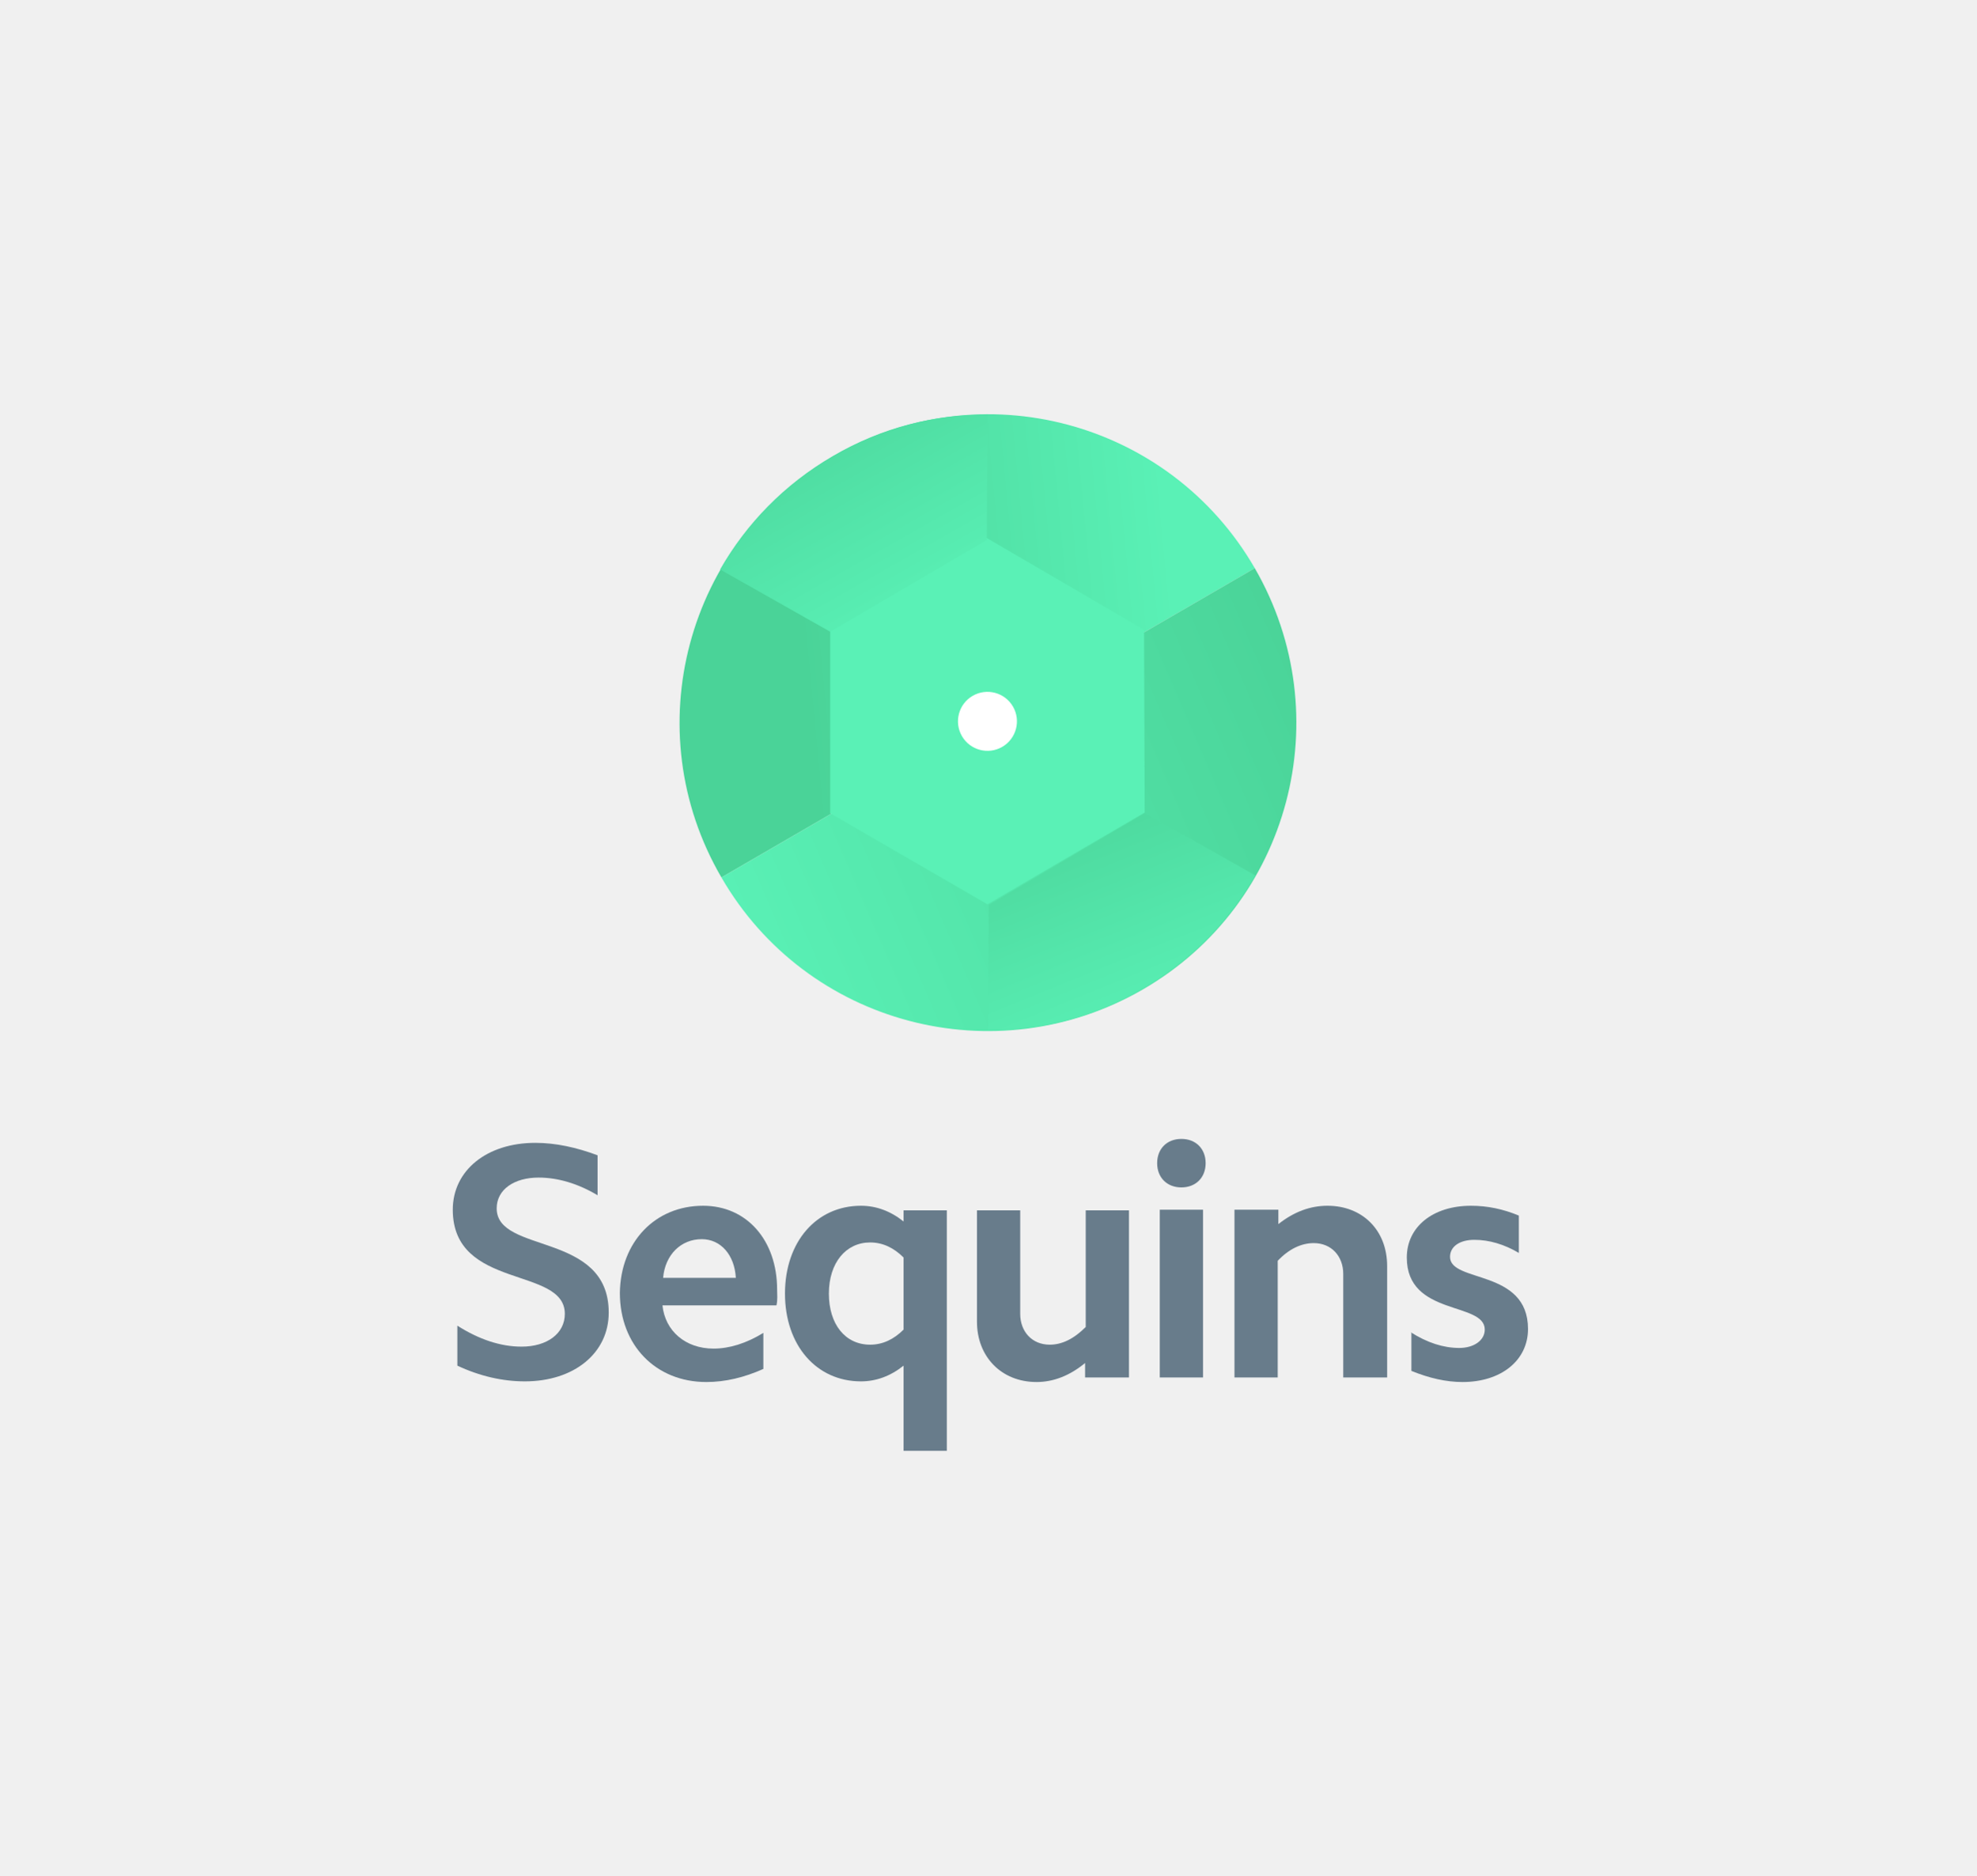
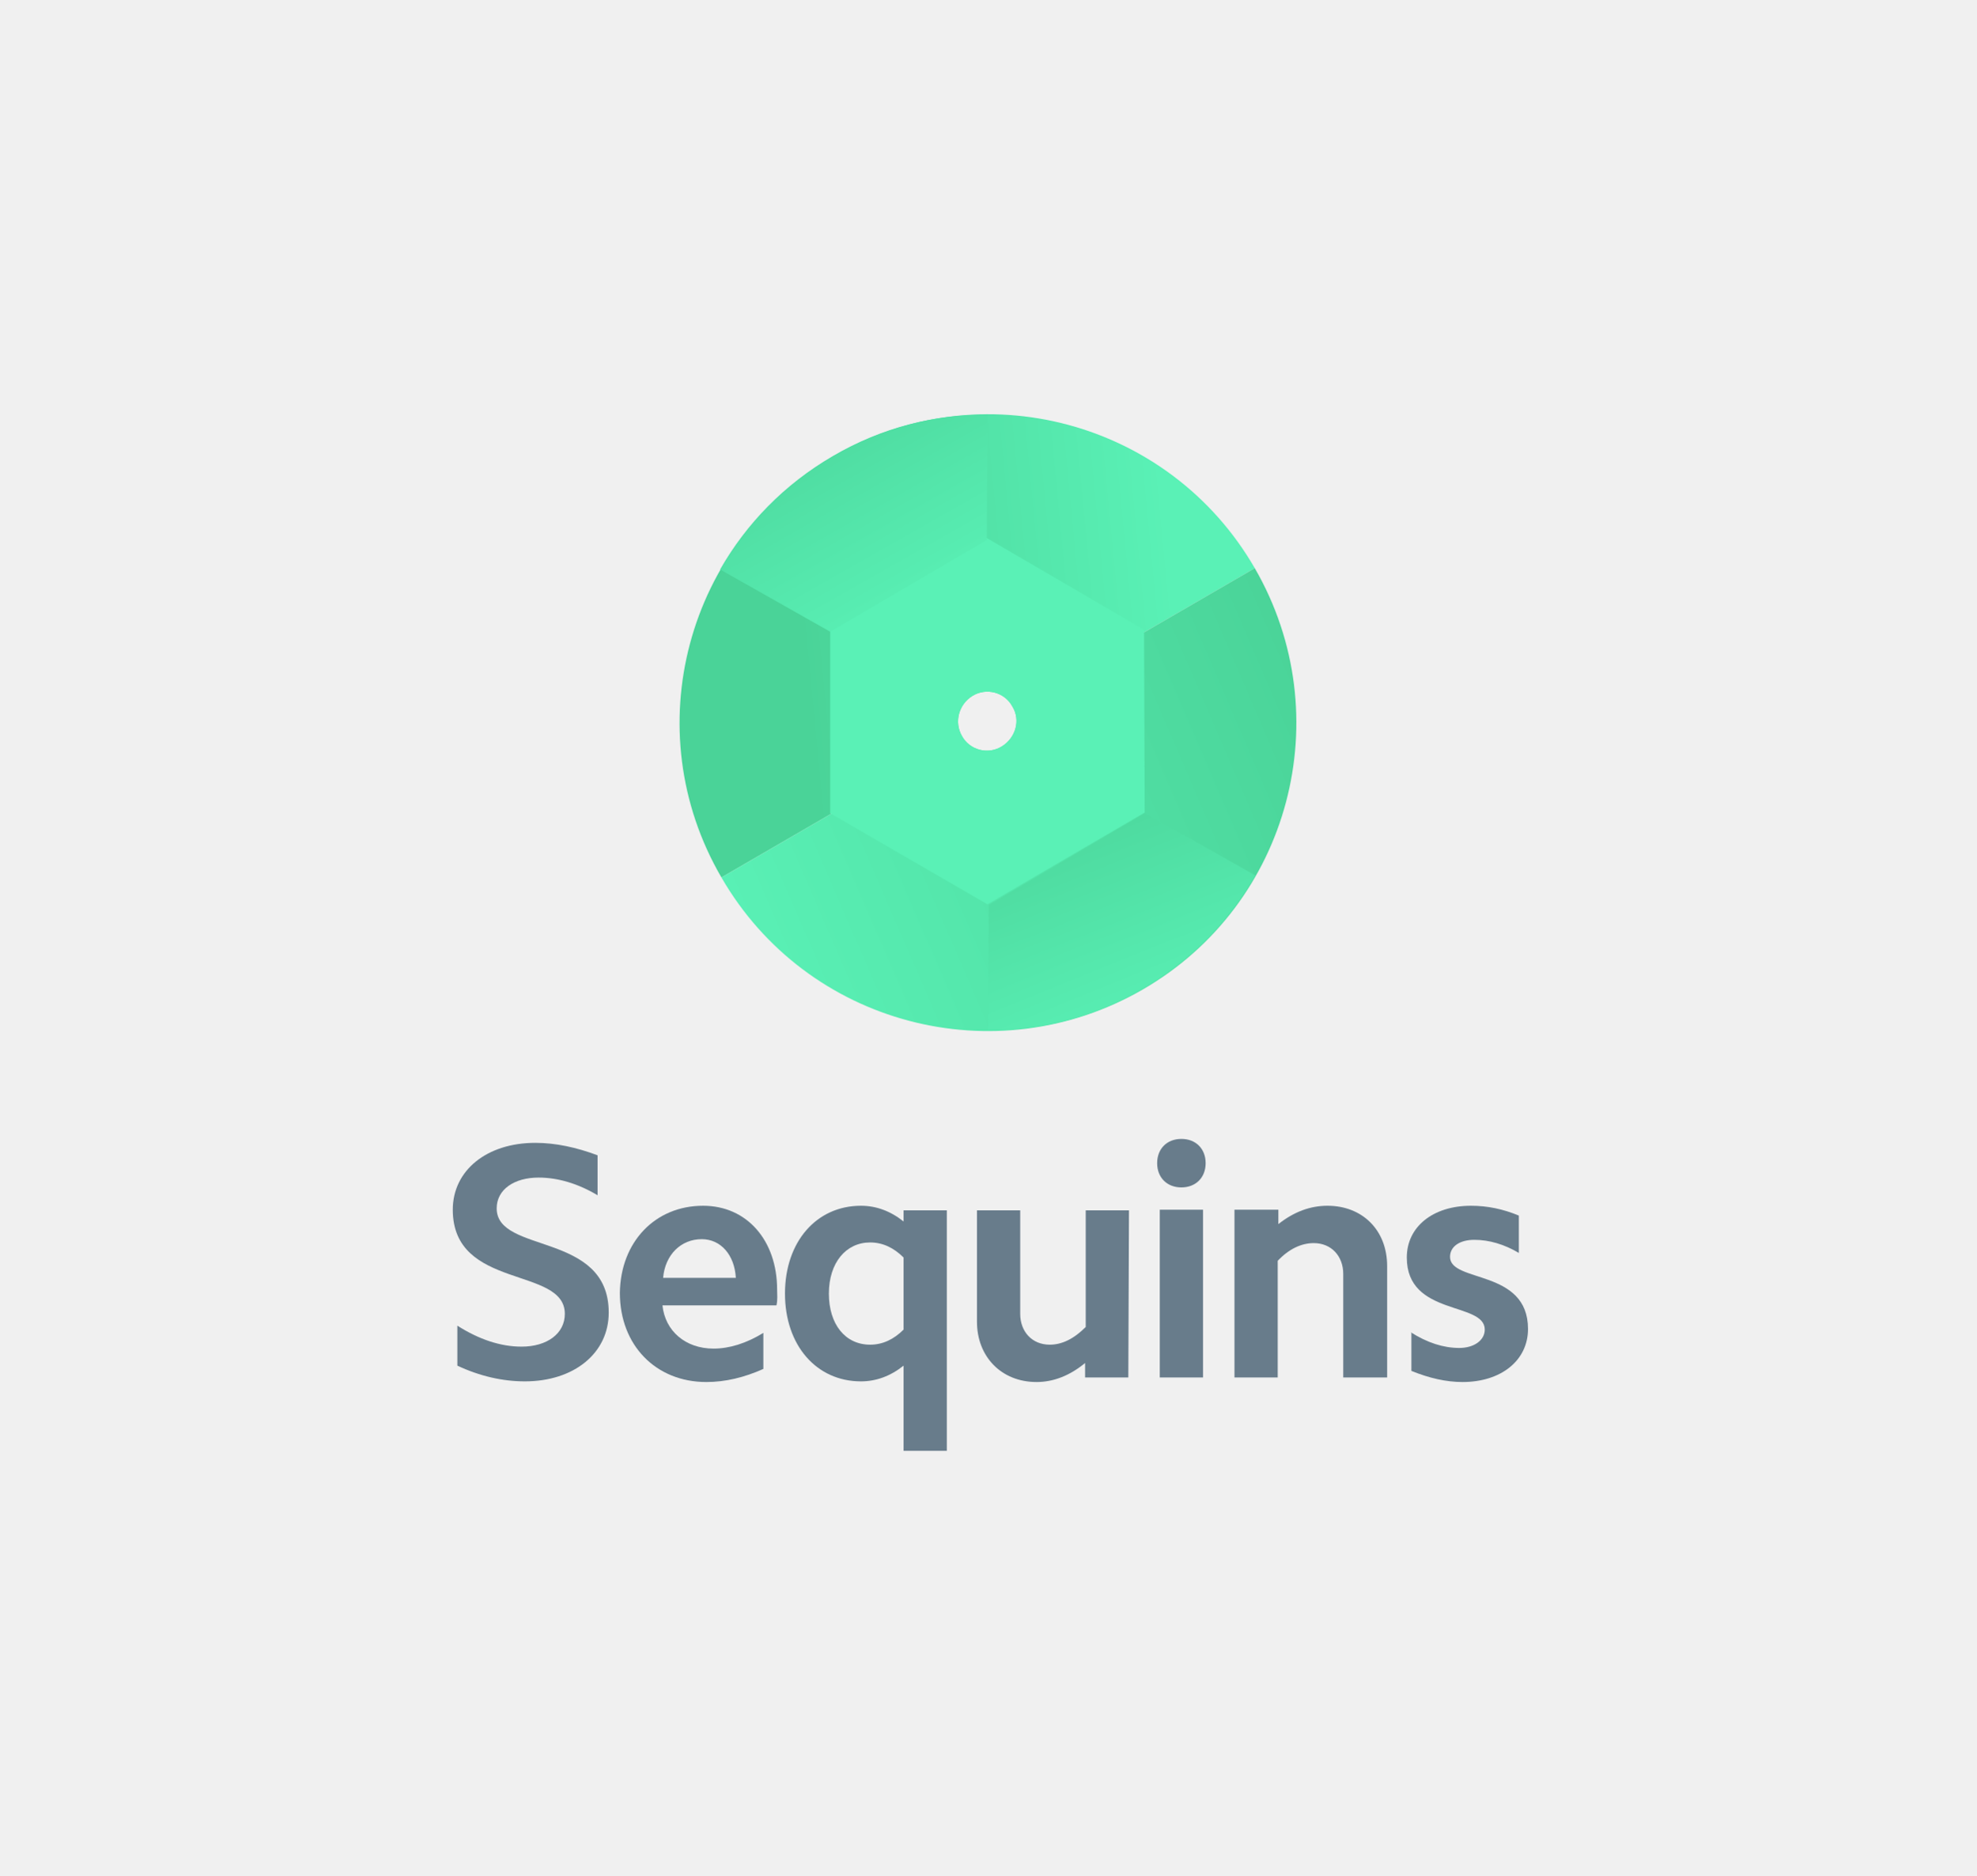
- <svg xmlns="http://www.w3.org/2000/svg" version="1.1" x="0px" y="0px" viewBox="0 0 301.6 286.2" style="enable-background:new 0 0 301.6 286.2;" xml:space="preserve">
+ <svg xmlns="http://www.w3.org/2000/svg" xmlns:xlink="http://www.w3.org/1999/xlink" version="1.1" x="0px" y="0px" viewBox="-488 257.8 301.6 286.2" style="enable-background:new -488 257.8 301.6 286.2;" xml:space="preserve">
  <style type="text/css">
- 	.st0{fill:url(#SVGID_1_);}
- 	.st1{fill:url(#SVGID_2_);}
- 	.st2{fill:#5AF1B6;}
- 	.st3{fill:#FFFFFF;}
- 	.st4{fill:#A8A8A8;}
- 	.st5{fill:url(#SVGID_3_);}
- 	.st6{fill:url(#SVGID_4_);}
- 	.st7{fill:#687C8B;}
+ 	.st0{fill:#687C8B;}
+ 	.st1{clip-path:url(#SVGID_2_);}
+ 	.st2{fill:url(#SVGID_3_);}
+ 	.st3{fill:url(#SVGID_4_);}
+ 	.st4{fill:#5AF1B6;}
+ 	.st5{fill:#A8A8A8;}
+ 	.st6{fill:url(#SVGID_5_);}
+ 	.st7{fill:url(#SVGID_6_);}
</style>
-   <g id="Layer_1">
+   <g id="Layer_3">
    <g>
-       <linearGradient id="SVGID_1_" gradientUnits="userSpaceOnUse" x1="402.885" y1="-1034.333" x2="378.951" y2="-982.062" gradientTransform="matrix(-0.5014 -0.8652 0.8652 -0.5014 1219.227 -70.7688)">
-         <stop offset="0" style="stop-color:#4AD398" />
-         <stop offset="1" style="stop-color:#5AF1B6" />
-       </linearGradient>
-       <path class="st0" d="M191.5,86.7c-13-22.5-41.8-30.2-64.3-17.1s-30.2,41.8-17.1,64.3L191.5,86.7z" />
-       <linearGradient id="SVGID_2_" gradientUnits="userSpaceOnUse" x1="352.488" y1="-968.111" x2="364.384" y2="-1067.327" gradientTransform="matrix(-0.5014 -0.8652 0.8652 -0.5014 1219.227 -70.7688)">
-         <stop offset="0" style="stop-color:#4AD398" />
-         <stop offset="1" style="stop-color:#5AF1B6" />
-       </linearGradient>
-       <path class="st1" d="M191.5,86.7c13,22.5,5.4,51.3-17.1,64.3s-51.3,5.4-64.3-17.1L191.5,86.7z" />
-       <polygon class="st2" points="150.7,138 126.7,124.1 126.7,96.1 150.6,82.1 174.6,96.1 174.7,124   " />
-       <ellipse transform="matrix(0.8652 -0.5014 0.5014 0.8652 -34.8881 90.3793)" class="st3" cx="150.7" cy="110.1" rx="4.5" ry="4.5" />
-       <path class="st4" d="M150.6,82.1" />
-       <linearGradient id="SVGID_3_" gradientUnits="userSpaceOnUse" x1="441.976" y1="-1015.015" x2="397.532" y2="-1015.435" gradientTransform="matrix(-0.5014 -0.8652 0.8652 -0.5014 1219.227 -70.7688)">
-         <stop offset="0" style="stop-color:#4AD398" />
-         <stop offset="1" style="stop-color:#5AF1B6" />
-       </linearGradient>
-       <path class="st5" d="M127.1,69.6c-7.4,4.3-13.2,10.3-17.2,17.3l16.8,9.5l23.9-14l0.1-19.1C142.8,63.2,134.6,65.2,127.1,69.6z" />
-       <linearGradient id="SVGID_4_" gradientUnits="userSpaceOnUse" x1="367.712" y1="-1011.141" x2="325.455" y2="-1017.092" gradientTransform="matrix(-0.5014 -0.8652 0.8652 -0.5014 1219.227 -70.7688)">
-         <stop offset="0" style="stop-color:#4AD398" />
-         <stop offset="1" style="stop-color:#5AF1B6" />
-       </linearGradient>
-       <path class="st6" d="M174.4,150.9c7.4-4.3,13.2-10.3,17.2-17.3l-16.8-9.5l-23.9,14l-0.1,19.1C158.7,157.3,166.9,155.3,174.4,150.9    z" />
-       <path class="st4" d="M109.9,133.7" />
-     </g>
-     <g>
-       <path class="st7" d="M69.8,202.3c3.3,2.1,6.6,3.2,9.8,3.2c3.9,0,6.6-2,6.6-5c0-7.3-17.1-3.6-17.1-15.9c0-6,5.2-10.2,12.6-10.2    c3.1,0,6.3,0.7,9.5,1.9v6.1c-3-1.8-6.1-2.7-9-2.7c-3.7,0-6.4,1.8-6.4,4.7c0,7,17.1,3.5,17.1,15.9c0,6.2-5.3,10.5-12.8,10.5    c-3.4,0-6.9-0.8-10.3-2.4V202.3z" />
-       <path class="st7" d="M107.3,184c6.7,0,11.3,5.3,11.3,12.8c0,0.8,0.1,1.5-0.1,2.4h-17.4c0.4,3.9,3.5,6.6,7.8,6.6    c2.4,0,5-0.8,7.6-2.4v5.5c-2.9,1.3-5.8,2-8.7,2c-7.7,0-13.2-5.6-13.2-13.6C94.7,189.5,100,184,107.3,184z M112.3,195    c-0.2-3.5-2.3-5.9-5.2-5.9c-3.2,0-5.6,2.4-5.9,5.9H112.3z" />
-       <path class="st7" d="M144.5,221.4h-6.6v-13c-2,1.6-4.2,2.4-6.5,2.4c-6.8,0-11.6-5.5-11.6-13.4c0-7.9,4.8-13.4,11.6-13.4    c2.3,0,4.5,0.8,6.5,2.4v-1.7h6.6V221.4z M132.8,205.2c1.9,0,3.6-0.8,5.1-2.3v-11c-1.5-1.5-3.2-2.3-5.1-2.3c-3.7,0-6.3,3.1-6.3,7.8    C126.5,202.1,129,205.2,132.8,205.2z" />
-       <path class="st7" d="M172.2,210.2h-6.6V208c-2.3,1.9-4.8,2.9-7.4,2.9c-5.4,0-9.1-3.9-9.1-9.2v-17h6.6v15.8c0,2.7,1.8,4.7,4.5,4.7    c1.9,0,3.7-0.9,5.5-2.7v-17.8h6.6V210.2z" />
-       <path class="st7" d="M180.3,173.8c2.2,0,3.7,1.5,3.7,3.7s-1.5,3.7-3.7,3.7c-2.2,0-3.7-1.5-3.7-3.7S178.1,173.8,180.3,173.8z     M177,184.6h6.6v25.6H177V184.6z" />
-       <path class="st7" d="M188.5,184.6h6.6v2.2c2.4-1.9,4.9-2.8,7.5-2.8c5.3,0,9.1,3.7,9.1,9.2v17H205v-15.8c0-2.7-1.8-4.7-4.5-4.7    c-1.9,0-3.8,0.9-5.5,2.7v17.8h-6.6V184.6z" />
-       <path class="st7" d="M215.3,203.3c2.5,1.6,5,2.4,7.4,2.4c2.3,0,3.9-1.2,3.9-2.8c0-4.3-11.9-2-11.9-11c0-4.7,4-7.9,9.8-7.9    c2.5,0,4.9,0.5,7.3,1.5v5.7c-2.2-1.3-4.5-2-6.8-2c-2.2,0-3.7,1-3.7,2.6c0,4,11.9,1.8,11.9,11c0,4.8-4.1,8.1-10,8.1    c-2.5,0-5.1-0.6-7.8-1.7V203.3z" />
+       <path class="st0" d="M-418.2,460.1c3.3,2.1,6.6,3.2,9.8,3.2c3.9,0,6.6-2,6.6-5c0-7.3-17.1-3.6-17.1-15.9c0-6,5.2-10.2,12.6-10.2    c3.1,0,6.3,0.7,9.5,1.9v6.1c-3-1.8-6.1-2.7-9-2.7c-3.7,0-6.4,1.8-6.4,4.7c0,7,17.1,3.5,17.1,15.9c0,6.2-5.3,10.5-12.8,10.5    c-3.4,0-6.9-0.8-10.3-2.4C-418.2,466.2-418.2,460.1-418.2,460.1z" />
+       <path class="st0" d="M-380.7,441.8c6.7,0,11.3,5.3,11.3,12.8c0,0.8,0.1,1.5-0.1,2.4h-17.4c0.4,3.9,3.5,6.6,7.8,6.6    c2.4,0,5-0.8,7.6-2.4v5.5c-2.9,1.3-5.8,2-8.7,2c-7.7,0-13.2-5.6-13.2-13.6C-393.3,447.3-388,441.8-380.7,441.8z M-375.7,452.8    c-0.2-3.5-2.3-5.9-5.2-5.9c-3.2,0-5.6,2.4-5.9,5.9H-375.7z" />
+       <path class="st0" d="M-343.5,479.2h-6.6v-13c-2,1.6-4.2,2.4-6.5,2.4c-6.8,0-11.6-5.5-11.6-13.4s4.8-13.4,11.6-13.4    c2.3,0,4.5,0.8,6.5,2.4v-1.7h6.6V479.2z M-355.2,463c1.9,0,3.6-0.8,5.1-2.3v-11c-1.5-1.5-3.2-2.3-5.1-2.3c-3.7,0-6.3,3.1-6.3,7.8    C-361.5,459.9-359,463-355.2,463z" />
+       <path class="st0" d="M-315.8,468h-6.6v-2.2c-2.3,1.9-4.8,2.9-7.4,2.9c-5.4,0-9.1-3.9-9.1-9.2v-17h6.6v15.8c0,2.7,1.8,4.7,4.5,4.7    c1.9,0,3.7-0.9,5.5-2.7v-17.8h6.6L-315.8,468L-315.8,468z" />
+       <path class="st0" d="M-307.7,431.6c2.2,0,3.7,1.5,3.7,3.7s-1.5,3.7-3.7,3.7c-2.2,0-3.7-1.5-3.7-3.7S-309.9,431.6-307.7,431.6z     M-311,442.4h6.6V468h-6.6V442.4z" />
+       <path class="st0" d="M-299.5,442.4h6.6v2.2c2.4-1.9,4.9-2.8,7.5-2.8c5.3,0,9.1,3.7,9.1,9.2v17h-6.7v-15.8c0-2.7-1.8-4.7-4.5-4.7    c-1.9,0-3.8,0.9-5.5,2.7V468h-6.6v-25.6H-299.5z" />
+       <path class="st0" d="M-272.7,461.1c2.5,1.6,5,2.4,7.4,2.4c2.3,0,3.9-1.2,3.9-2.8c0-4.3-11.9-2-11.9-11c0-4.7,4-7.9,9.8-7.9    c2.5,0,4.9,0.5,7.3,1.5v5.7c-2.2-1.3-4.5-2-6.8-2c-2.2,0-3.7,1-3.7,2.6c0,4,11.9,1.8,11.9,11c0,4.8-4.1,8.1-10,8.1    c-2.5,0-5.1-0.6-7.8-1.7v-5.9H-272.7z" />
    </g>
  </g>
-   <g id="Layer_2">
+   <g id="Layer_1">
</g>
+   <g id="Layer_2_1_">
+     <g>
+       <defs>
+         <path id="SVGID_1_" d="M-283.3,422.3h-117.3v-105h117.3V422.3z M-341.2,370.1c1.2,2.2,4,2.9,6.1,1.6s2.9-4,1.6-6.1     c-1.2-2.2-4-2.9-6.1-1.6S-342.4,368-341.2,370.1z" />
+       </defs>
+       <clipPath id="SVGID_2_">
+         <use xlink:href="#SVGID_1_" style="overflow:visible;" />
+       </clipPath>
+       <g id="Layer_1_1_" class="st1">
+         <g>
+           <linearGradient id="SVGID_3_" gradientUnits="userSpaceOnUse" x1="-1039.265" y1="1542.249" x2="-1063.199" y2="1489.978" gradientTransform="matrix(-0.5014 -0.8652 -0.8652 0.5014 447.5782 -1315.427)">
+             <stop offset="0" style="stop-color:#4AD398" />
+             <stop offset="1" style="stop-color:#5AF1B6" />
+           </linearGradient>
+           <path class="st2" d="M-296.5,344.5c-13-22.5-41.8-30.2-64.3-17.1s-30.2,41.8-17.1,64.3L-296.5,344.5z" />
+           <linearGradient id="SVGID_4_" gradientUnits="userSpaceOnUse" x1="-1089.642" y1="1476.037" x2="-1077.746" y2="1575.253" gradientTransform="matrix(-0.5014 -0.8652 -0.8652 0.5014 447.5782 -1315.427)">
+             <stop offset="0" style="stop-color:#4AD398" />
+             <stop offset="1" style="stop-color:#5AF1B6" />
+           </linearGradient>
+           <path class="st3" d="M-296.5,344.5c13,22.5,5.4,51.3-17.1,64.3s-51.3,5.4-64.3-17.1L-296.5,344.5z" />
+           <polygon class="st4" points="-337.3,395.8 -361.3,381.9 -361.3,353.9 -337.4,339.9 -313.4,353.9 -313.3,381.8     " />
+           <path class="st5" d="M-337.4,339.9" />
+           <linearGradient id="SVGID_5_" gradientUnits="userSpaceOnUse" x1="-1000.211" y1="1523.029" x2="-1044.654" y2="1523.449" gradientTransform="matrix(-0.5014 -0.8652 -0.8652 0.5014 447.5782 -1315.427)">
+             <stop offset="0" style="stop-color:#4AD398" />
+             <stop offset="1" style="stop-color:#5AF1B6" />
+           </linearGradient>
+           <path class="st6" d="M-360.9,327.4c-7.4,4.3-13.2,10.3-17.2,17.3l16.8,9.5l23.9-14l0.1-19.1C-345.2,321-353.4,323-360.9,327.4z" />
+           <linearGradient id="SVGID_6_" gradientUnits="userSpaceOnUse" x1="-1074.488" y1="1518.982" x2="-1116.744" y2="1524.934" gradientTransform="matrix(-0.5014 -0.8652 -0.8652 0.5014 447.5782 -1315.427)">
+             <stop offset="0" style="stop-color:#4AD398" />
+             <stop offset="1" style="stop-color:#5AF1B6" />
+           </linearGradient>
+           <path class="st7" d="M-313.6,408.7c7.4-4.3,13.2-10.3,17.2-17.3l-16.8-9.5l-23.9,14l-0.1,19.1      C-329.3,415.1-321.1,413.1-313.6,408.7z" />
+           <path class="st5" d="M-378.1,391.5" />
+         </g>
+       </g>
+       <g id="Layer_2" class="st1">
+ 		</g>
+     </g>
+   </g>
</svg>
